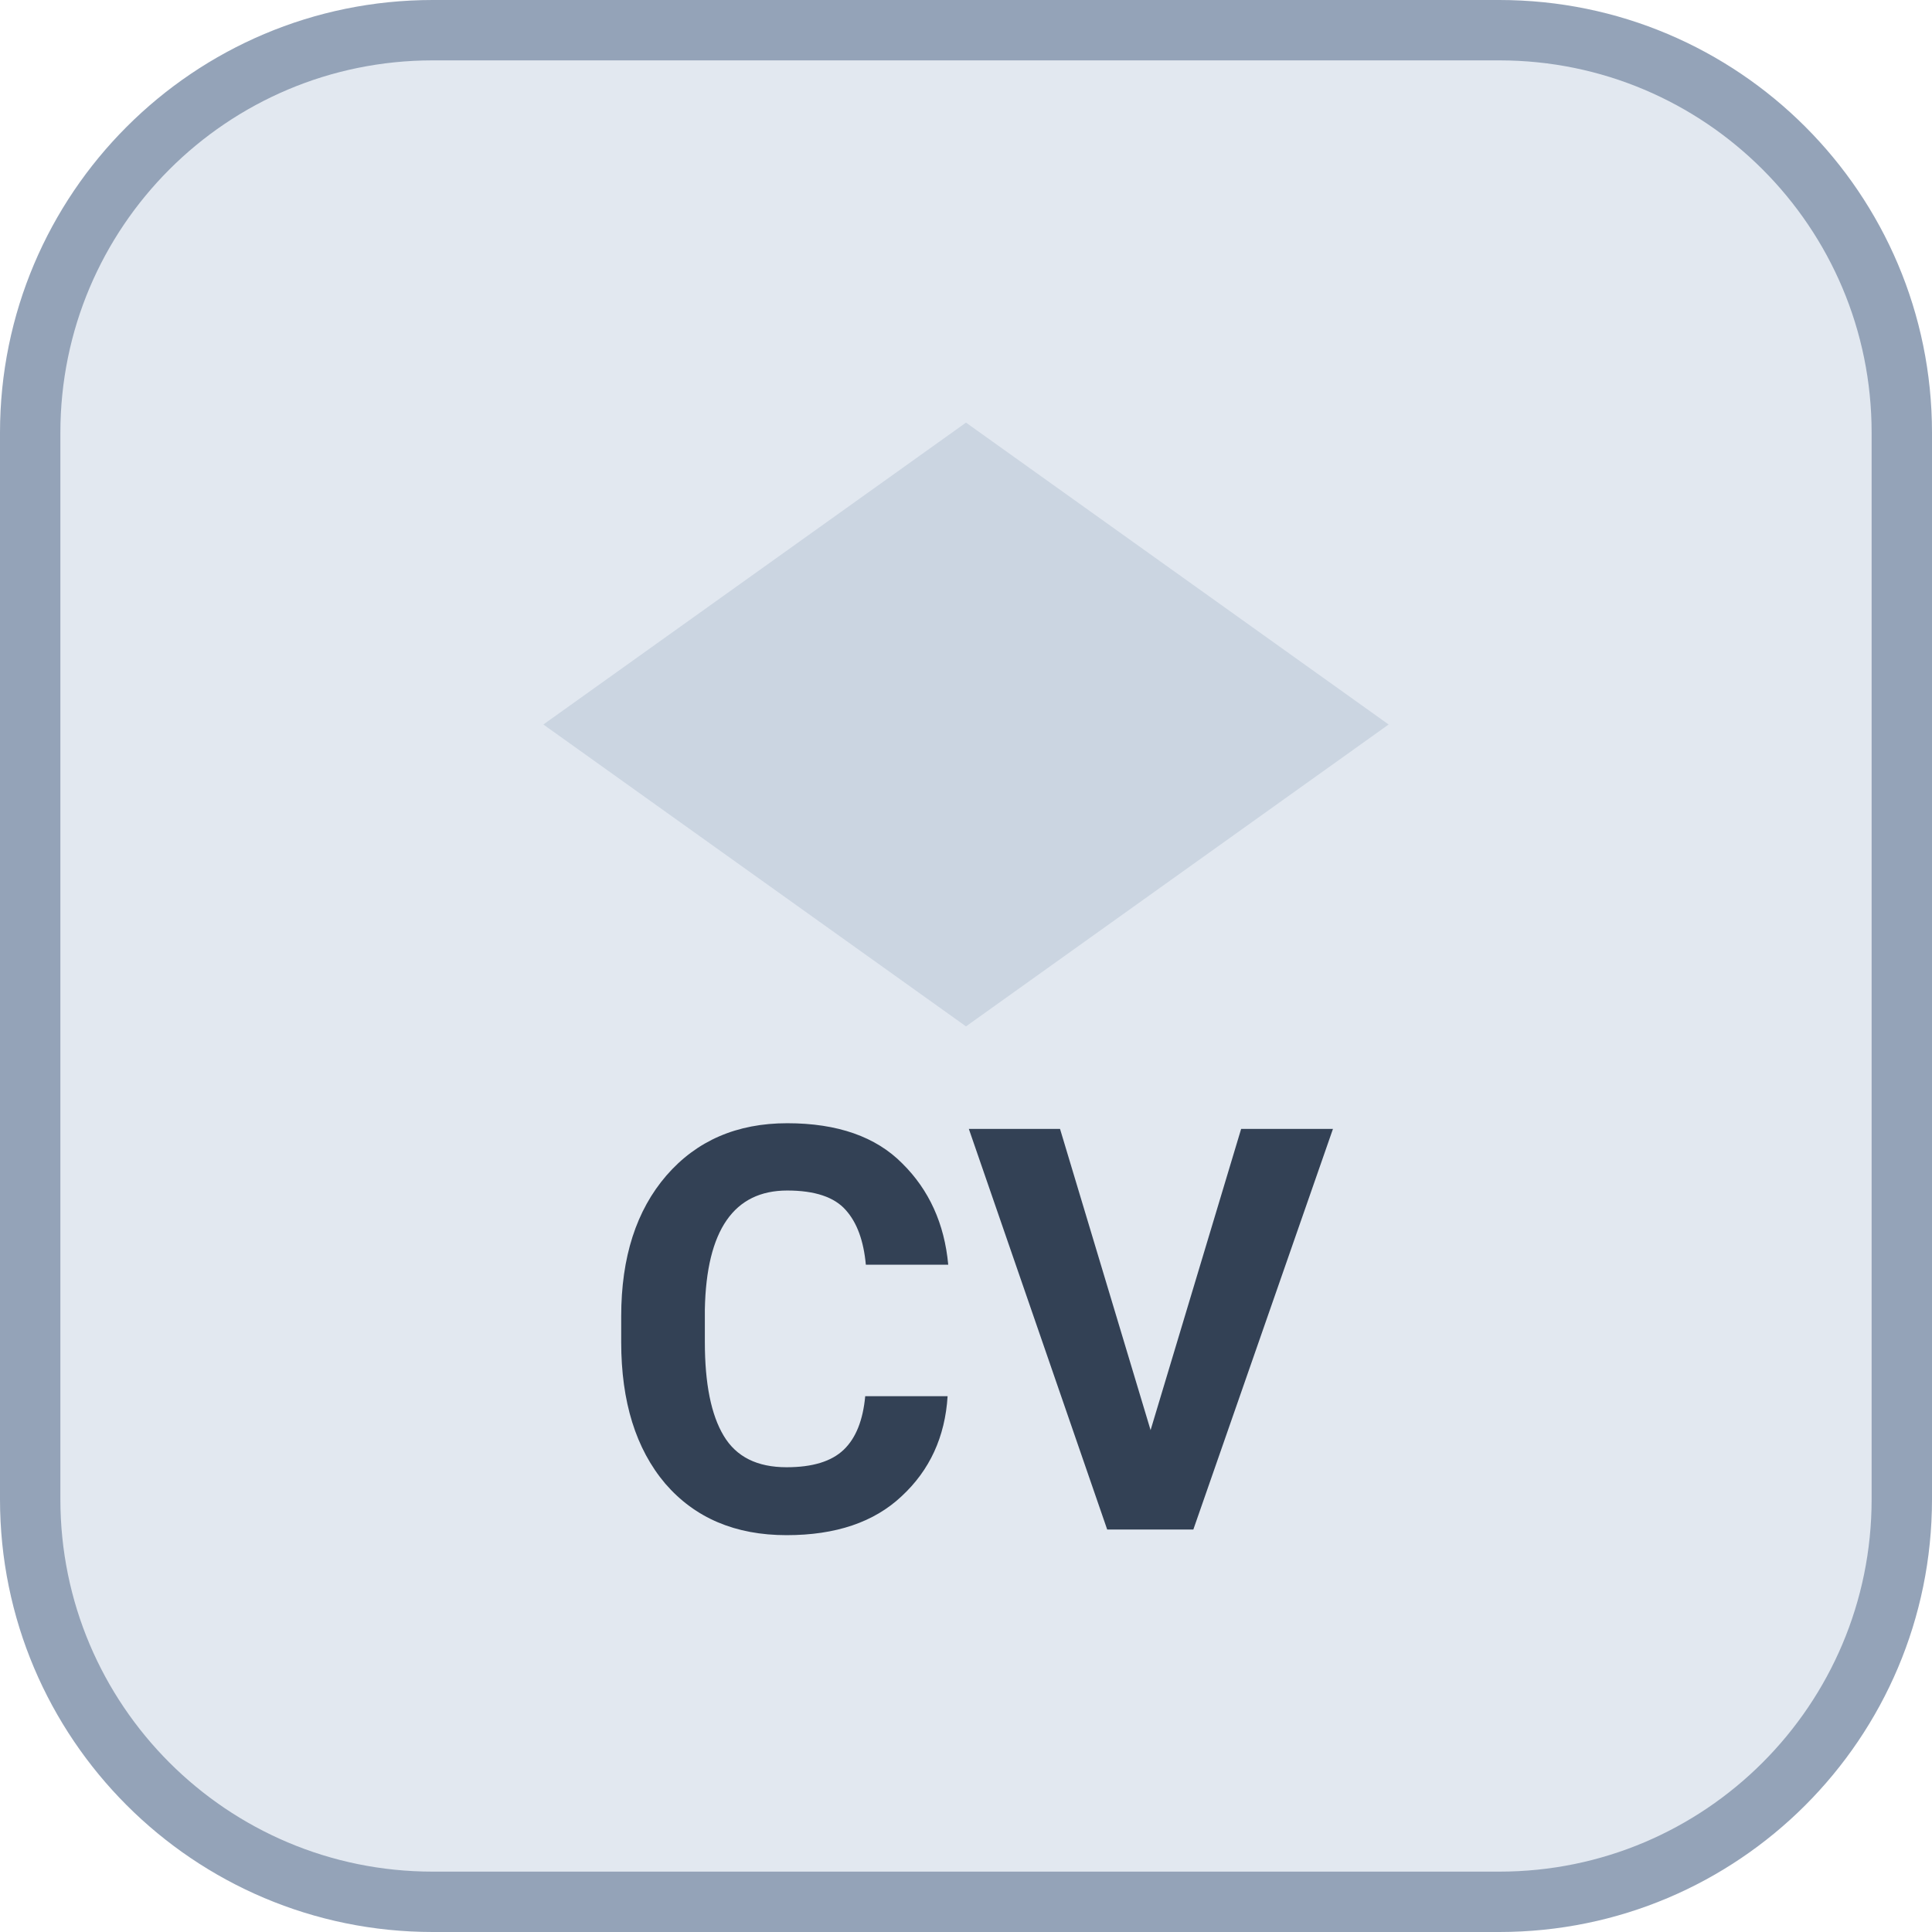
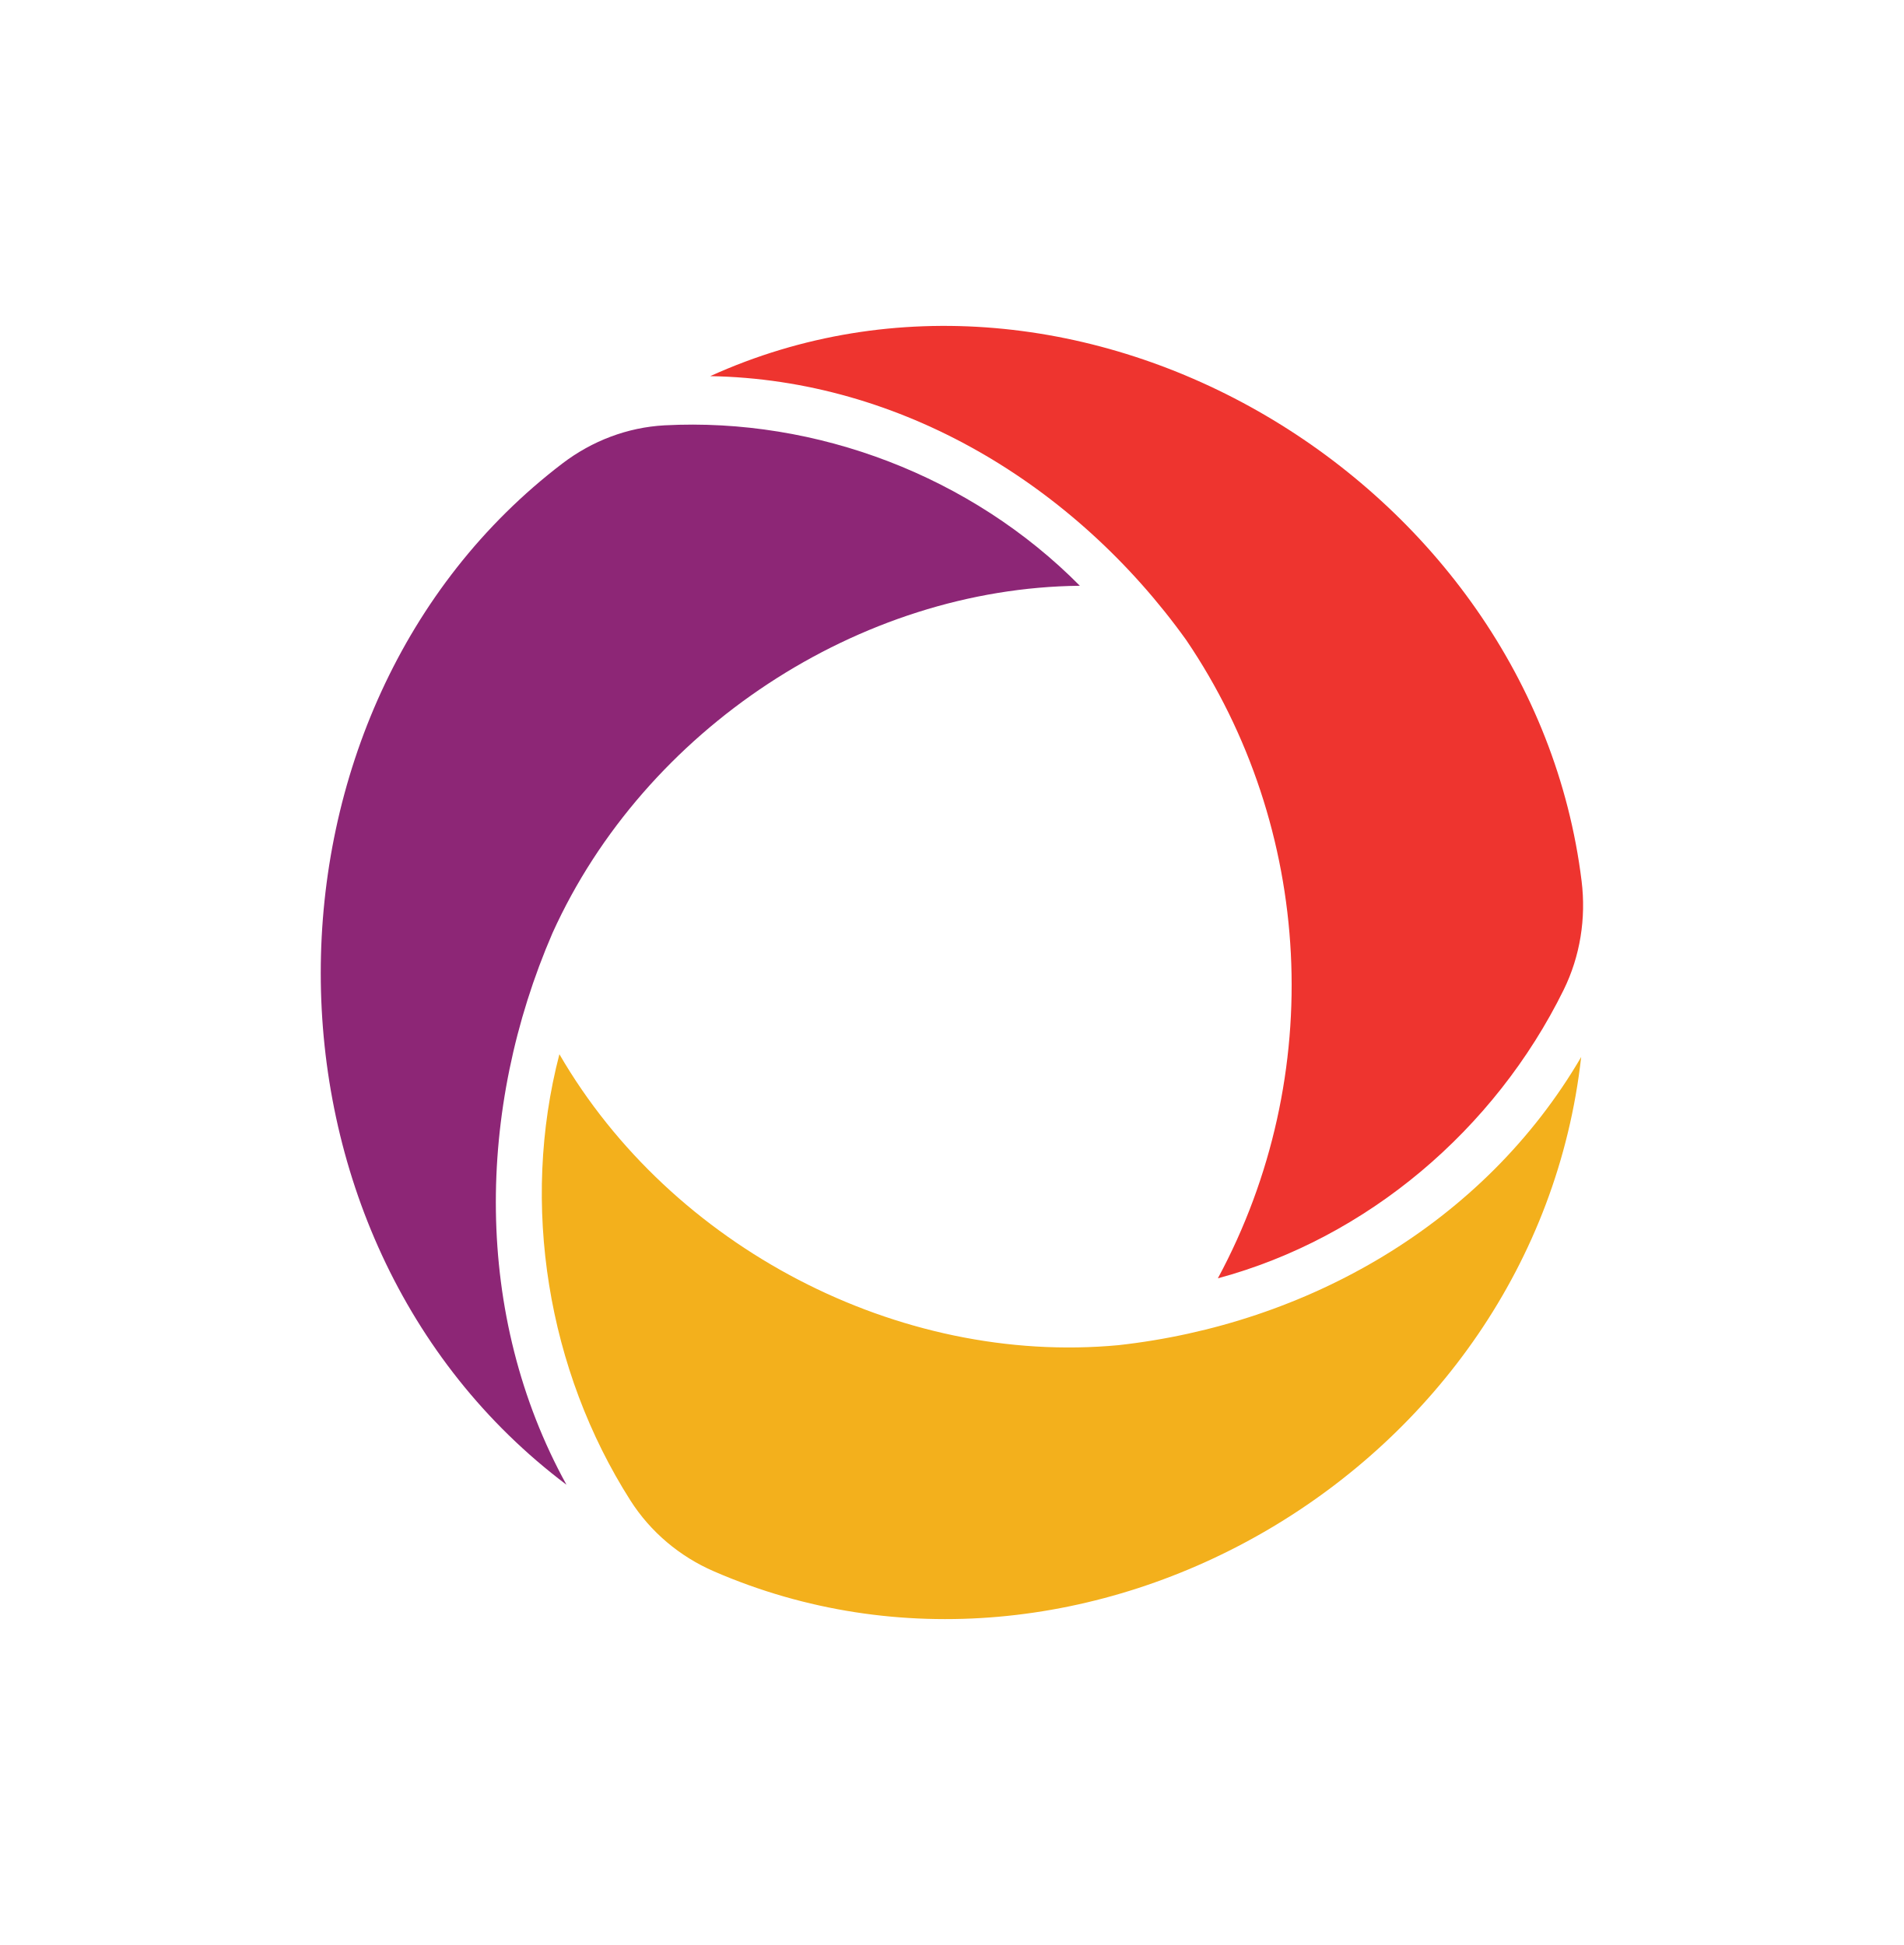
- <svg xmlns="http://www.w3.org/2000/svg" viewBox="0 0 48 48" width="48" height="48" role="img" aria-label="convex placeholder logo">
-   <rect x="0.75" y="0.75" width="46.5" height="46.5" rx="10" fill="#E2E8F0" stroke="#94A3B8" stroke-width="1.5" />
-   <path d="M24 10.5 L34.5 18 L24 25.5 L13.5 18 Z" fill="#CBD5E1" />
-   <text x="24" y="38" text-anchor="middle" font-family="ui-sans-serif, system-ui, -apple-system, 'Segoe UI', Roboto, Helvetica, Arial, sans-serif" font-size="14" font-weight="700" fill="#334155">CV</text>
+ <svg xmlns="http://www.w3.org/2000/svg" width="184" height="188" viewBox="0 0 184 188" fill="none">
+   <path d="M108.092 130.021C126.258 128.003 143.385 118.323 152.815 102.167C148.349 142.128 104.653 167.385 68.986 151.878C65.699 150.453 62.87 148.082 60.929 145.034C52.913 132.448 50.279 116.433 54.064 101.899C64.881 120.567 86.875 132.01 108.092 130.021Z" fill="#F3B01C" />
+   <path d="M53.401 90.174C46.038 107.191 45.719 127.114 54.746 143.51C22.976 119.608 23.323 68.458 54.358 44.795C57.229 42.608 60.64 41.31 64.218 41.112C78.931 40.336 93.88 46.023 104.364 56.619C83.064 56.831 62.318 70.476 53.401 90.174Z" fill="#8D2676" />
+   <path d="M114.637 61.855C103.89 46.87 87.069 36.668 68.639 36.358C104.264 20.188 148.085 46.404 152.856 85.165C153.3 88.763 152.717 92.432 151.122 95.677C144.466 109.195 132.124 119.679 117.702 123.559C128.269 103.96 126.965 80.015 114.637 61.855Z" fill="#EE342F" />
</svg>
